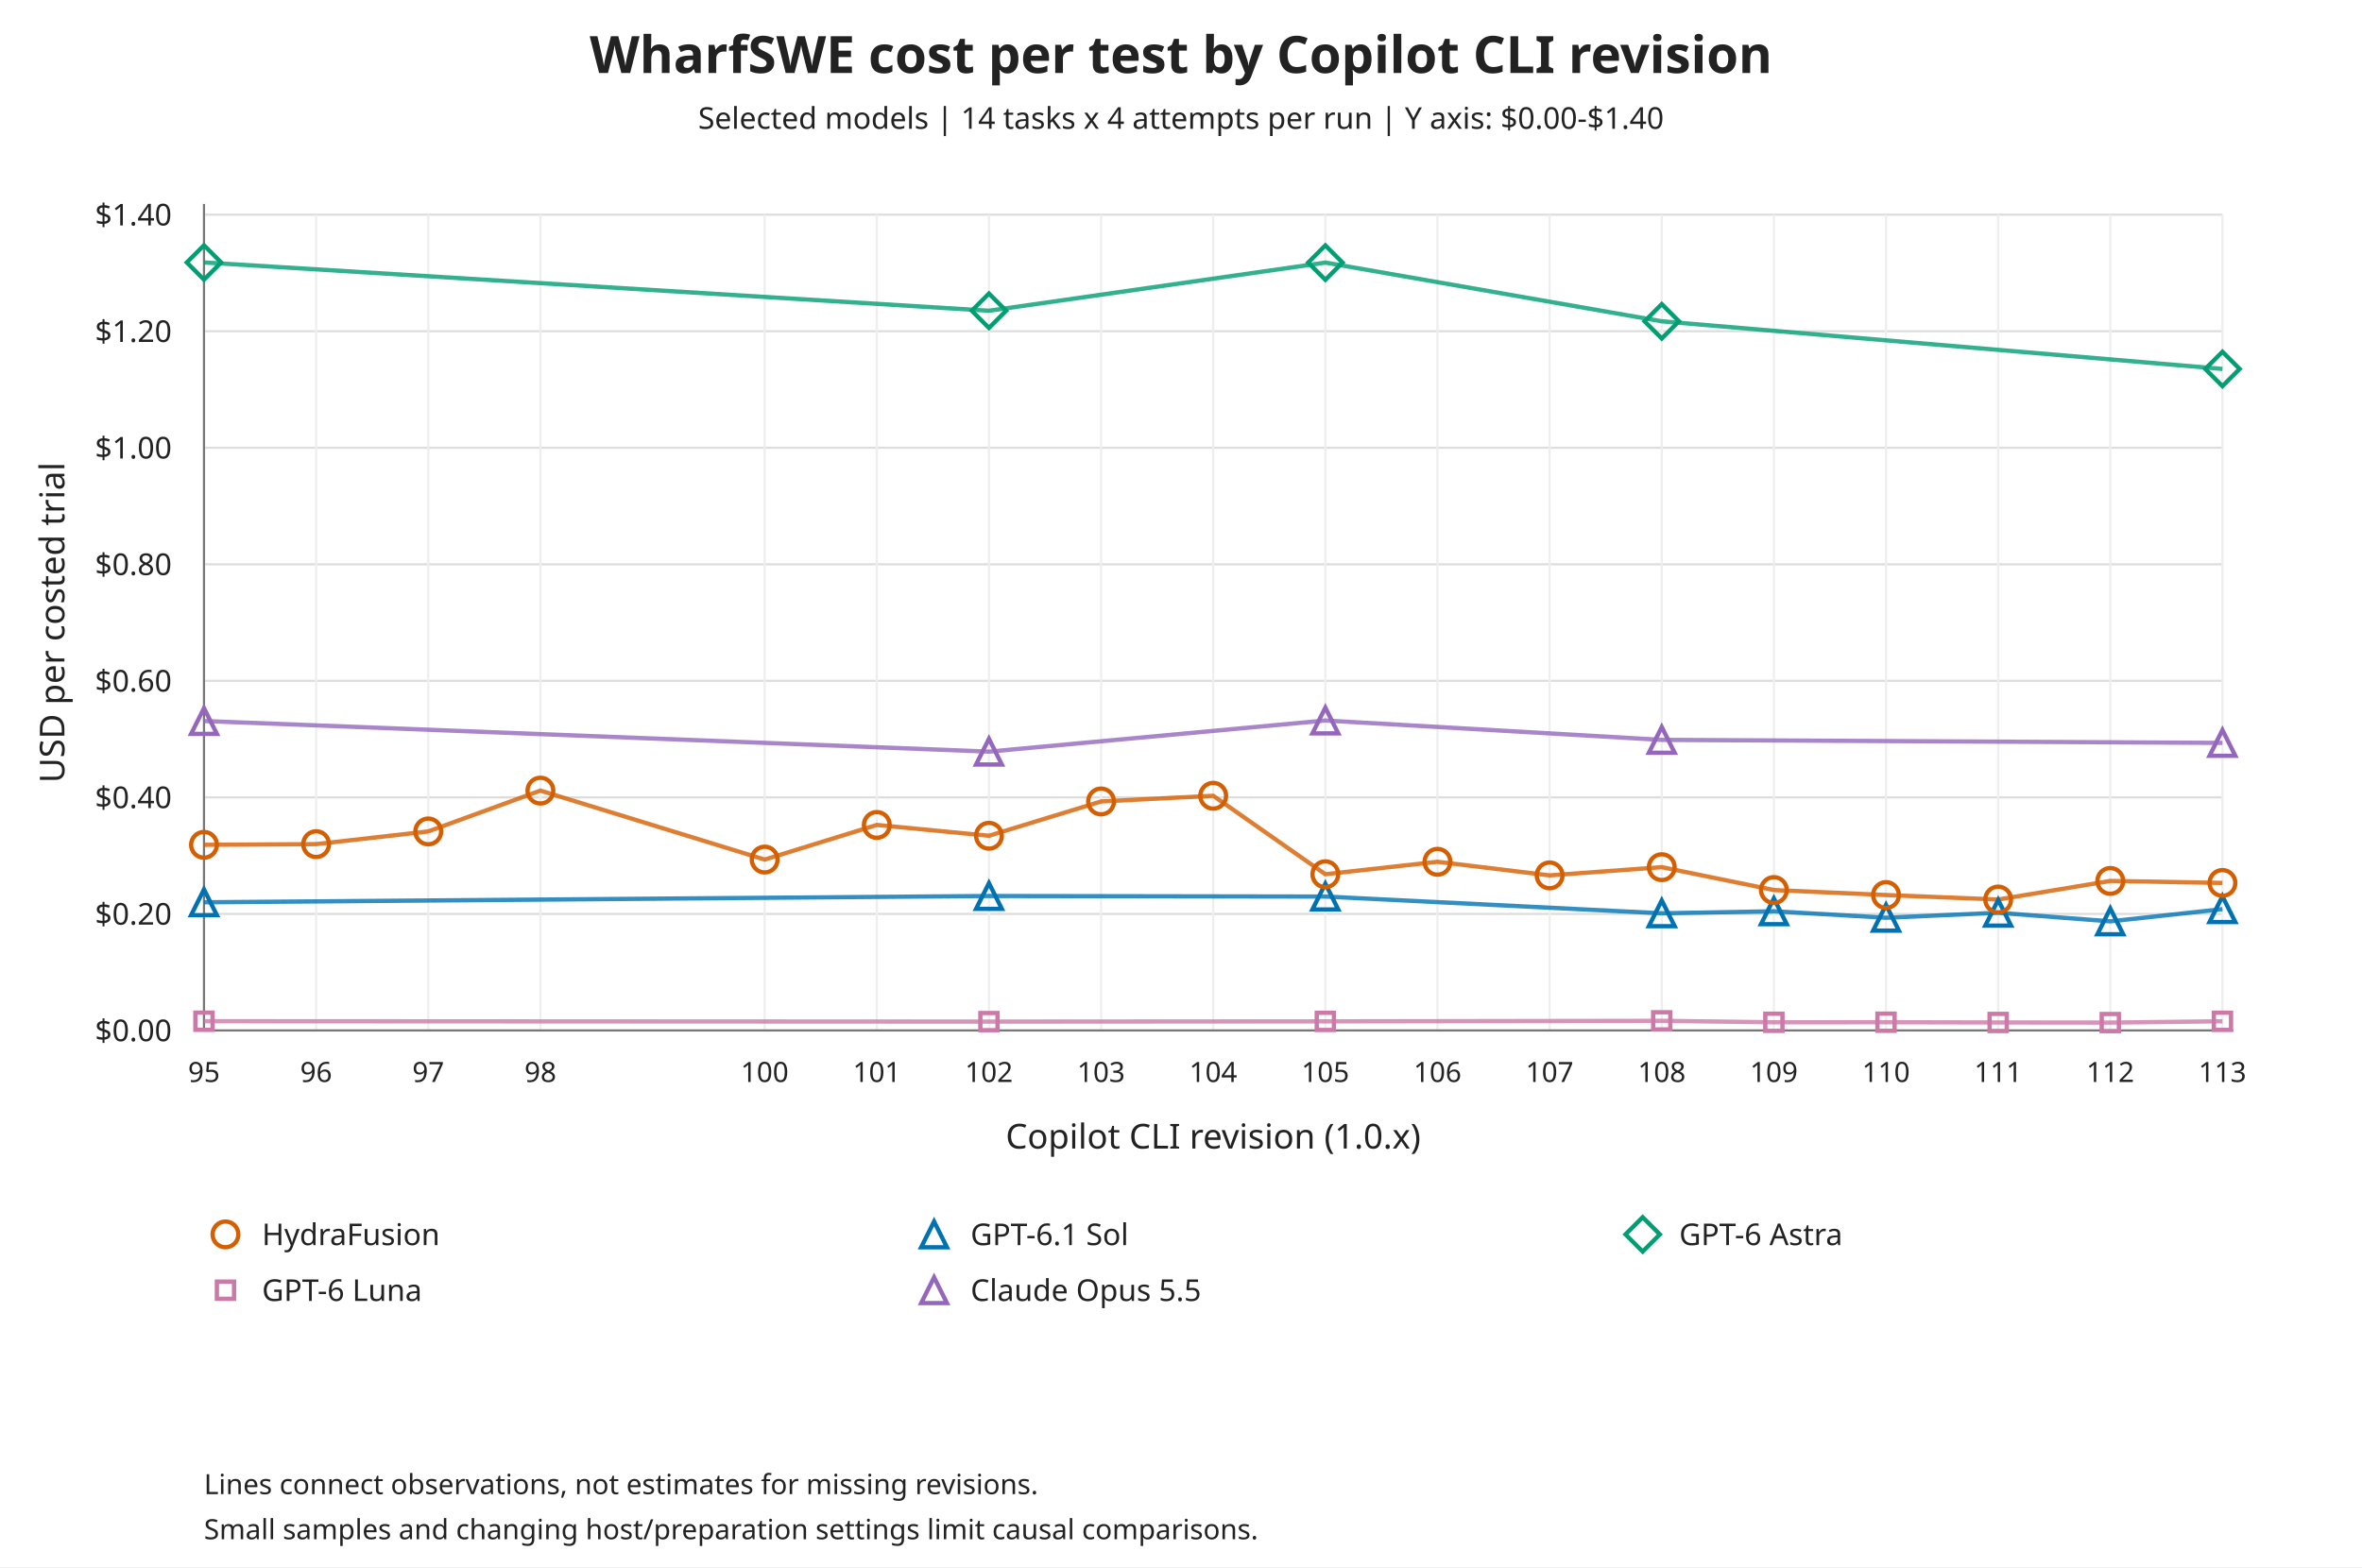
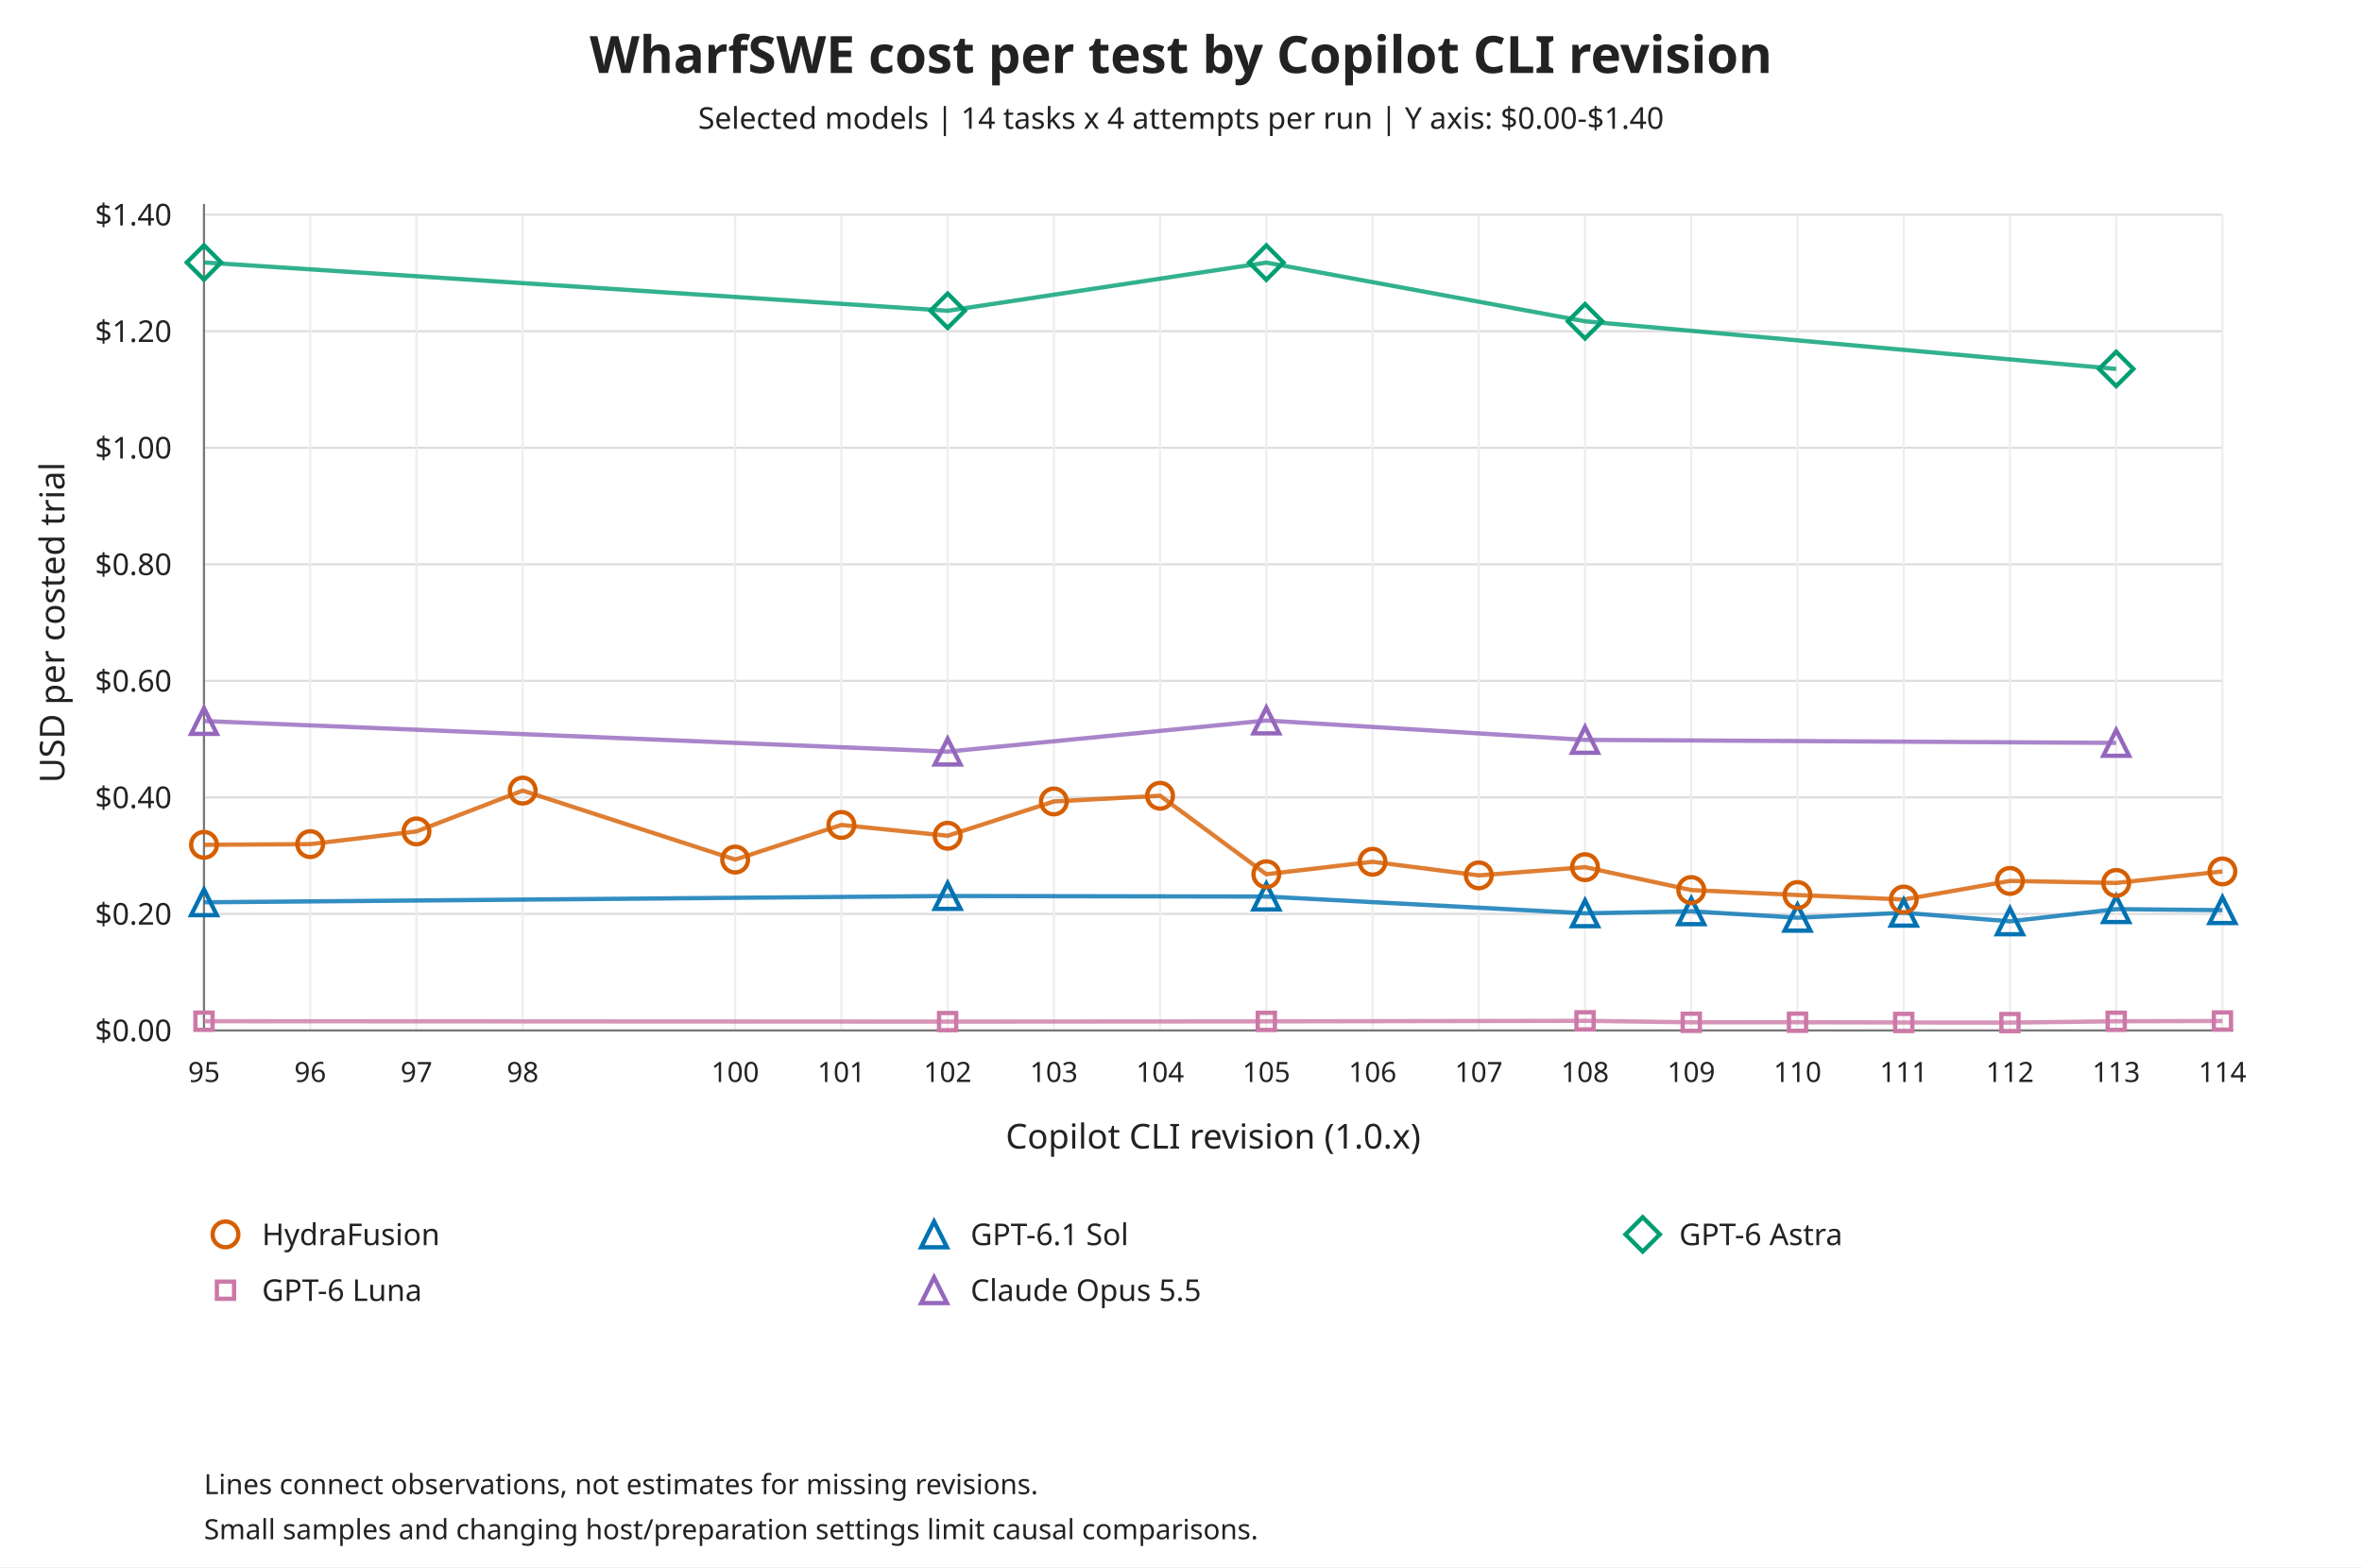
<svg xmlns="http://www.w3.org/2000/svg" width="1100" height="730" viewBox="0 0 1100 730" role="img" aria-labelledby="title description">
  <rect width="1100" height="730" fill="white" />
  <g font-family="sans-serif" fill="#222222">
    <text x="550" y="34" text-anchor="middle" font-size="24" font-weight="bold">WharfSWE cost per test by Copilot CLI revision</text>
    <text x="550" y="60" text-anchor="middle" font-size="14">Selected models | 14 tasks x 4 attempts per run | Y axis: $0.00-$1.40</text>
    <path d="M95 480.00H1035" stroke="#dddddd" />
    <text x="80" y="485.00" text-anchor="end" font-size="14">$0.00</text>
    <path d="M95 425.71H1035" stroke="#dddddd" />
    <text x="80" y="430.71" text-anchor="end" font-size="14">$0.20</text>
    <path d="M95 371.43H1035" stroke="#dddddd" />
    <text x="80" y="376.43" text-anchor="end" font-size="14">$0.40</text>
    <path d="M95 317.14H1035" stroke="#dddddd" />
    <text x="80" y="322.14" text-anchor="end" font-size="14">$0.60</text>
    <path d="M95 262.86H1035" stroke="#dddddd" />
    <text x="80" y="267.86" text-anchor="end" font-size="14">$0.80</text>
    <path d="M95 208.57H1035" stroke="#dddddd" />
    <text x="80" y="213.57" text-anchor="end" font-size="14">$1.00</text>
    <path d="M95 154.29H1035" stroke="#dddddd" />
    <text x="80" y="159.29" text-anchor="end" font-size="14">$1.20</text>
    <path d="M95 100.00H1035" stroke="#dddddd" />
    <text x="80" y="105.00" text-anchor="end" font-size="14">$1.40</text>
    <path d="M95.00 100V480" stroke="#eeeeee" />
    <text x="95.00" y="504" text-anchor="middle" font-size="13">95</text>
-     <path d="M147.22 100V480" stroke="#eeeeee" />
-     <text x="147.22" y="504" text-anchor="middle" font-size="13">96</text>
-     <path d="M199.44 100V480" stroke="#eeeeee" />
-     <text x="199.44" y="504" text-anchor="middle" font-size="13">97</text>
-     <path d="M251.67 100V480" stroke="#eeeeee" />
-     <text x="251.67" y="504" text-anchor="middle" font-size="13">98</text>
-     <path d="M356.11 100V480" stroke="#eeeeee" />
-     <text x="356.11" y="504" text-anchor="middle" font-size="13">100</text>
-     <path d="M408.33 100V480" stroke="#eeeeee" />
-     <text x="408.33" y="504" text-anchor="middle" font-size="13">101</text>
-     <path d="M460.56 100V480" stroke="#eeeeee" />
-     <text x="460.56" y="504" text-anchor="middle" font-size="13">102</text>
-     <path d="M512.78 100V480" stroke="#eeeeee" />
-     <text x="512.78" y="504" text-anchor="middle" font-size="13">103</text>
-     <path d="M565.00 100V480" stroke="#eeeeee" />
-     <text x="565.00" y="504" text-anchor="middle" font-size="13">104</text>
-     <path d="M617.22 100V480" stroke="#eeeeee" />
-     <text x="617.22" y="504" text-anchor="middle" font-size="13">105</text>
-     <path d="M669.44 100V480" stroke="#eeeeee" />
-     <text x="669.44" y="504" text-anchor="middle" font-size="13">106</text>
-     <path d="M721.67 100V480" stroke="#eeeeee" />
-     <text x="721.67" y="504" text-anchor="middle" font-size="13">107</text>
-     <path d="M773.89 100V480" stroke="#eeeeee" />
-     <text x="773.89" y="504" text-anchor="middle" font-size="13">108</text>
-     <path d="M826.11 100V480" stroke="#eeeeee" />
-     <text x="826.11" y="504" text-anchor="middle" font-size="13">109</text>
-     <path d="M878.33 100V480" stroke="#eeeeee" />
-     <text x="878.33" y="504" text-anchor="middle" font-size="13">110</text>
-     <path d="M930.56 100V480" stroke="#eeeeee" />
-     <text x="930.56" y="504" text-anchor="middle" font-size="13">111</text>
-     <path d="M982.78 100V480" stroke="#eeeeee" />
-     <text x="982.78" y="504" text-anchor="middle" font-size="13">112</text>
+     <path d="M144.47 100V480" stroke="#eeeeee" />
+     <text x="144.47" y="504" text-anchor="middle" font-size="13">96</text>
+     <path d="M193.95 100V480" stroke="#eeeeee" />
+     <text x="193.95" y="504" text-anchor="middle" font-size="13">97</text>
+     <path d="M243.42 100V480" stroke="#eeeeee" />
+     <text x="243.42" y="504" text-anchor="middle" font-size="13">98</text>
+     <path d="M342.37 100V480" stroke="#eeeeee" />
+     <text x="342.37" y="504" text-anchor="middle" font-size="13">100</text>
+     <path d="M391.84 100V480" stroke="#eeeeee" />
+     <text x="391.84" y="504" text-anchor="middle" font-size="13">101</text>
+     <path d="M441.32 100V480" stroke="#eeeeee" />
+     <text x="441.32" y="504" text-anchor="middle" font-size="13">102</text>
+     <path d="M490.79 100V480" stroke="#eeeeee" />
+     <text x="490.79" y="504" text-anchor="middle" font-size="13">103</text>
+     <path d="M540.26 100V480" stroke="#eeeeee" />
+     <text x="540.26" y="504" text-anchor="middle" font-size="13">104</text>
+     <path d="M589.74 100V480" stroke="#eeeeee" />
+     <text x="589.74" y="504" text-anchor="middle" font-size="13">105</text>
+     <path d="M639.21 100V480" stroke="#eeeeee" />
+     <text x="639.21" y="504" text-anchor="middle" font-size="13">106</text>
+     <path d="M688.68 100V480" stroke="#eeeeee" />
+     <text x="688.68" y="504" text-anchor="middle" font-size="13">107</text>
+     <path d="M738.16 100V480" stroke="#eeeeee" />
+     <text x="738.16" y="504" text-anchor="middle" font-size="13">108</text>
+     <path d="M787.63 100V480" stroke="#eeeeee" />
+     <text x="787.63" y="504" text-anchor="middle" font-size="13">109</text>
+     <path d="M837.11 100V480" stroke="#eeeeee" />
+     <text x="837.11" y="504" text-anchor="middle" font-size="13">110</text>
+     <path d="M886.58 100V480" stroke="#eeeeee" />
+     <text x="886.58" y="504" text-anchor="middle" font-size="13">111</text>
+     <path d="M936.05 100V480" stroke="#eeeeee" />
+     <text x="936.05" y="504" text-anchor="middle" font-size="13">112</text>
+     <path d="M985.53 100V480" stroke="#eeeeee" />
+     <text x="985.53" y="504" text-anchor="middle" font-size="13">113</text>
    <path d="M1035.00 100V480" stroke="#eeeeee" />
-     <text x="1035.00" y="504" text-anchor="middle" font-size="13">113</text>
+     <text x="1035.00" y="504" text-anchor="middle" font-size="13">114</text>
    <path d="M95 95V480H1040" fill="none" stroke="#777777" />
    <text x="565" y="535" text-anchor="middle" font-size="16">Copilot CLI revision (1.0.x)</text>
    <text transform="translate(30 290) rotate(-90)" text-anchor="middle" font-size="16">USD per costed trial</text>
-     <polyline data-model="hydrafusion" points="95.00,393.53 147.22,393.21 199.44,387.29 251.67,368.28 356.11,400.40 408.33,384.27 460.56,389.31 512.78,373.33 565.00,370.68 617.22,407.23 669.44,401.43 721.67,407.77 773.89,403.94 826.11,414.60 878.33,416.92 930.56,419.01 982.78,410.35 1035.00,411.29" fill="none" stroke="#d55e00" stroke-width="2" stroke-opacity="0.8" />
-     <polyline data-model="gpt-6.1-sol" points="95.00,420.30 460.56,417.37 617.22,417.63 773.89,425.43 826.11,424.49 878.33,427.50 930.56,425.18 982.78,429.18 1035.00,423.49" fill="none" stroke="#0072b2" stroke-width="2" stroke-opacity="0.8" />
-     <polyline data-model="gpt-6-astra" points="95.00,122.26 460.56,144.75 617.22,122.32 773.89,149.67 1035.00,171.86" fill="none" stroke="#009e73" stroke-width="2" stroke-opacity="0.8" />
-     <polyline data-model="gpt-6-luna" points="95.00,475.70 460.56,475.88 617.22,475.77 773.89,475.52 826.11,476.20 878.33,476.17 930.56,476.28 982.78,476.34 1035.00,475.73" fill="none" stroke="#cc79a7" stroke-width="2" stroke-opacity="0.8" />
-     <polyline data-model="claude-opus-5.5" points="95.00,335.86 460.56,350.12 617.22,335.62 773.89,344.65 1035.00,346.05" fill="none" stroke="#9467bd" stroke-width="2" stroke-opacity="0.8" />
-     <g data-arm="copilot-claude-opus-5.5-default-1.0.102" data-revision="102" data-passes="48" data-trials="56" data-metric="cost_per_trial" data-value="0.4785071428571428571428571429" data-costed-trials="56" transform="translate(460.56 350.12)">
-       <polygon points="0,-6 6,6 -6,6" fill="none" stroke="#9467bd" stroke-width="2" />
-     </g>
-     <g data-arm="copilot-claude-opus-5.5-default-1.0.105" data-revision="105" data-passes="52" data-trials="56" data-metric="cost_per_trial" data-value="0.5319410714285714285714285714" data-costed-trials="56" transform="translate(617.22 335.62)">
-       <polygon points="0,-6 6,6 -6,6" fill="none" stroke="#9467bd" stroke-width="2" />
-     </g>
-     <g data-arm="copilot-claude-opus-5.5-default-1.0.108" data-revision="108" data-passes="48" data-trials="56" data-metric="cost_per_trial" data-value="0.4986660714285714285714285714" data-costed-trials="56" transform="translate(773.89 344.65)">
-       <polygon points="0,-6 6,6 -6,6" fill="none" stroke="#9467bd" stroke-width="2" />
-     </g>
-     <g data-arm="copilot-claude-opus-5.5-default-1.0.113" data-revision="113" data-passes="51" data-trials="56" data-metric="cost_per_trial" data-value="0.4934839285714285714285714286" data-costed-trials="56" transform="translate(1035.00 346.05)">
+     <polyline data-model="hydrafusion" points="95.00,393.53 144.47,393.21 193.95,387.29 243.42,368.28 342.37,400.40 391.84,384.27 441.32,389.31 490.79,373.33 540.26,370.68 589.74,407.23 639.21,401.43 688.68,407.77 738.16,403.94 787.63,414.60 837.11,416.92 886.58,419.01 936.05,410.35 985.53,411.29 1035.00,405.93" fill="none" stroke="#d55e00" stroke-width="2" stroke-opacity="0.8" />
+     <polyline data-model="gpt-6.1-sol" points="95.00,420.30 441.32,417.37 589.74,417.63 738.16,425.43 787.63,424.49 837.11,427.50 886.58,425.18 936.05,429.18 985.53,423.49 1035.00,423.97" fill="none" stroke="#0072b2" stroke-width="2" stroke-opacity="0.8" />
+     <polyline data-model="gpt-6-astra" points="95.00,122.26 441.32,144.75 589.74,122.32 738.16,149.67 985.53,171.86" fill="none" stroke="#009e73" stroke-width="2" stroke-opacity="0.8" />
+     <polyline data-model="gpt-6-luna" points="95.00,475.70 441.32,475.88 589.74,475.77 738.16,475.52 787.63,476.20 837.11,476.17 886.58,476.28 936.05,476.34 985.53,475.73 1035.00,475.60" fill="none" stroke="#cc79a7" stroke-width="2" stroke-opacity="0.8" />
+     <polyline data-model="claude-opus-5.5" points="95.00,335.86 441.32,350.12 589.74,335.62 738.16,344.65 985.53,346.05" fill="none" stroke="#9467bd" stroke-width="2" stroke-opacity="0.8" />
+     <g data-arm="copilot-claude-opus-5.5-default-1.0.102" data-revision="102" data-passes="48" data-trials="56" data-metric="cost_per_trial" data-value="0.4785071428571428571428571429" data-costed-trials="56" transform="translate(441.32 350.12)">
+       <polygon points="0,-6 6,6 -6,6" fill="none" stroke="#9467bd" stroke-width="2" />
+     </g>
+     <g data-arm="copilot-claude-opus-5.5-default-1.0.105" data-revision="105" data-passes="52" data-trials="56" data-metric="cost_per_trial" data-value="0.5319410714285714285714285714" data-costed-trials="56" transform="translate(589.74 335.62)">
+       <polygon points="0,-6 6,6 -6,6" fill="none" stroke="#9467bd" stroke-width="2" />
+     </g>
+     <g data-arm="copilot-claude-opus-5.5-default-1.0.108" data-revision="108" data-passes="48" data-trials="56" data-metric="cost_per_trial" data-value="0.4986660714285714285714285714" data-costed-trials="56" transform="translate(738.16 344.65)">
+       <polygon points="0,-6 6,6 -6,6" fill="none" stroke="#9467bd" stroke-width="2" />
+     </g>
+     <g data-arm="copilot-claude-opus-5.5-default-1.0.113" data-revision="113" data-passes="51" data-trials="56" data-metric="cost_per_trial" data-value="0.4934839285714285714285714286" data-costed-trials="56" transform="translate(985.53 346.05)">
      <polygon points="0,-6 6,6 -6,6" fill="none" stroke="#9467bd" stroke-width="2" />
    </g>
    <g data-arm="copilot-claude-opus-5.5-default-1.0.95" data-revision="95" data-passes="49" data-trials="56" data-metric="cost_per_trial" data-value="0.5310375" data-costed-trials="56" transform="translate(95.00 335.86)">
      <polygon points="0,-6 6,6 -6,6" fill="none" stroke="#9467bd" stroke-width="2" />
    </g>
-     <g data-arm="copilot-gpt-6-astra-default-1.0.102" data-revision="102" data-passes="56" data-trials="56" data-metric="cost_per_trial" data-value="1.2351375" data-costed-trials="56" transform="translate(460.56 144.75)">
-       <polygon points="0,-8 8,0 0,8 -8,0" fill="none" stroke="#009e73" stroke-width="2" />
-     </g>
-     <g data-arm="copilot-gpt-6-astra-default-1.0.105" data-revision="105" data-passes="54" data-trials="56" data-metric="cost_per_trial" data-value="1.317773214285714285714285714" data-costed-trials="56" transform="translate(617.22 122.32)">
-       <polygon points="0,-8 8,0 0,8 -8,0" fill="none" stroke="#009e73" stroke-width="2" />
-     </g>
-     <g data-arm="copilot-gpt-6-astra-default-1.0.108" data-revision="108" data-passes="56" data-trials="56" data-metric="cost_per_trial" data-value="1.216994642857142857142857143" data-costed-trials="56" transform="translate(773.89 149.67)">
-       <polygon points="0,-8 8,0 0,8 -8,0" fill="none" stroke="#009e73" stroke-width="2" />
-     </g>
-     <g data-arm="copilot-gpt-6-astra-default-1.0.113" data-revision="113" data-passes="56" data-trials="56" data-metric="cost_per_trial" data-value="1.135235714285714285714285714" data-costed-trials="56" transform="translate(1035.00 171.86)">
+     <g data-arm="copilot-gpt-6-astra-default-1.0.102" data-revision="102" data-passes="56" data-trials="56" data-metric="cost_per_trial" data-value="1.2351375" data-costed-trials="56" transform="translate(441.32 144.75)">
+       <polygon points="0,-8 8,0 0,8 -8,0" fill="none" stroke="#009e73" stroke-width="2" />
+     </g>
+     <g data-arm="copilot-gpt-6-astra-default-1.0.105" data-revision="105" data-passes="54" data-trials="56" data-metric="cost_per_trial" data-value="1.317773214285714285714285714" data-costed-trials="56" transform="translate(589.74 122.32)">
+       <polygon points="0,-8 8,0 0,8 -8,0" fill="none" stroke="#009e73" stroke-width="2" />
+     </g>
+     <g data-arm="copilot-gpt-6-astra-default-1.0.108" data-revision="108" data-passes="56" data-trials="56" data-metric="cost_per_trial" data-value="1.216994642857142857142857143" data-costed-trials="56" transform="translate(738.16 149.67)">
+       <polygon points="0,-8 8,0 0,8 -8,0" fill="none" stroke="#009e73" stroke-width="2" />
+     </g>
+     <g data-arm="copilot-gpt-6-astra-default-1.0.113" data-revision="113" data-passes="56" data-trials="56" data-metric="cost_per_trial" data-value="1.135235714285714285714285714" data-costed-trials="56" transform="translate(985.53 171.86)">
      <polygon points="0,-8 8,0 0,8 -8,0" fill="none" stroke="#009e73" stroke-width="2" />
    </g>
    <g data-arm="copilot-gpt-6-astra-default-1.0.95" data-revision="95" data-passes="54" data-trials="56" data-metric="cost_per_trial" data-value="1.317982142857142857142857143" data-costed-trials="56" transform="translate(95.00 122.26)">
      <polygon points="0,-8 8,0 0,8 -8,0" fill="none" stroke="#009e73" stroke-width="2" />
    </g>
-     <g data-arm="copilot-gpt-6-luna-default-1.0.102" data-revision="102" data-passes="50" data-trials="56" data-metric="cost_per_trial" data-value="0.015175" data-costed-trials="56" transform="translate(460.56 475.88)">
-       <rect x="-4" y="-4" width="8" height="8" fill="none" stroke="#cc79a7" stroke-width="2" />
-     </g>
-     <g data-arm="copilot-gpt-6-luna-default-1.0.105" data-revision="105" data-passes="48" data-trials="56" data-metric="cost_per_trial" data-value="0.01559642857142857142857142857" data-costed-trials="56" transform="translate(617.22 475.77)">
-       <rect x="-4" y="-4" width="8" height="8" fill="none" stroke="#cc79a7" stroke-width="2" />
-     </g>
-     <g data-arm="copilot-gpt-6-luna-default-1.0.108" data-revision="108" data-passes="54" data-trials="56" data-metric="cost_per_trial" data-value="0.01651071428571428571428571429" data-costed-trials="56" transform="translate(773.89 475.52)">
-       <rect x="-4" y="-4" width="8" height="8" fill="none" stroke="#cc79a7" stroke-width="2" />
-     </g>
-     <g data-arm="copilot-gpt-6-luna-default-1.0.109" data-revision="109" data-passes="50" data-trials="56" data-metric="cost_per_trial" data-value="0.0140" data-costed-trials="56" transform="translate(826.11 476.20)">
-       <rect x="-4" y="-4" width="8" height="8" fill="none" stroke="#cc79a7" stroke-width="2" />
-     </g>
-     <g data-arm="copilot-gpt-6-luna-default-1.0.110" data-revision="110" data-passes="51" data-trials="56" data-metric="cost_per_trial" data-value="0.0141" data-costed-trials="56" transform="translate(878.33 476.17)">
-       <rect x="-4" y="-4" width="8" height="8" fill="none" stroke="#cc79a7" stroke-width="2" />
-     </g>
-     <g data-arm="copilot-gpt-6-luna-default-1.0.111" data-revision="111" data-passes="51" data-trials="56" data-metric="cost_per_trial" data-value="0.0136875" data-costed-trials="56" transform="translate(930.56 476.28)">
-       <rect x="-4" y="-4" width="8" height="8" fill="none" stroke="#cc79a7" stroke-width="2" />
-     </g>
-     <g data-arm="copilot-gpt-6-luna-default-1.0.112" data-revision="112" data-passes="51" data-trials="56" data-metric="cost_per_trial" data-value="0.01348928571428571428571428571" data-costed-trials="56" transform="translate(982.78 476.34)">
-       <rect x="-4" y="-4" width="8" height="8" fill="none" stroke="#cc79a7" stroke-width="2" />
-     </g>
-     <g data-arm="copilot-gpt-6-luna-default-1.0.113" data-revision="113" data-passes="53" data-trials="56" data-metric="cost_per_trial" data-value="0.01572142857142857142857142857" data-costed-trials="56" transform="translate(1035.00 475.73)">
+     <g data-arm="copilot-gpt-6-luna-default-1.0.102" data-revision="102" data-passes="50" data-trials="56" data-metric="cost_per_trial" data-value="0.015175" data-costed-trials="56" transform="translate(441.32 475.88)">
+       <rect x="-4" y="-4" width="8" height="8" fill="none" stroke="#cc79a7" stroke-width="2" />
+     </g>
+     <g data-arm="copilot-gpt-6-luna-default-1.0.105" data-revision="105" data-passes="48" data-trials="56" data-metric="cost_per_trial" data-value="0.01559642857142857142857142857" data-costed-trials="56" transform="translate(589.74 475.77)">
+       <rect x="-4" y="-4" width="8" height="8" fill="none" stroke="#cc79a7" stroke-width="2" />
+     </g>
+     <g data-arm="copilot-gpt-6-luna-default-1.0.108" data-revision="108" data-passes="54" data-trials="56" data-metric="cost_per_trial" data-value="0.01651071428571428571428571429" data-costed-trials="56" transform="translate(738.16 475.52)">
+       <rect x="-4" y="-4" width="8" height="8" fill="none" stroke="#cc79a7" stroke-width="2" />
+     </g>
+     <g data-arm="copilot-gpt-6-luna-default-1.0.109" data-revision="109" data-passes="50" data-trials="56" data-metric="cost_per_trial" data-value="0.0140" data-costed-trials="56" transform="translate(787.63 476.20)">
+       <rect x="-4" y="-4" width="8" height="8" fill="none" stroke="#cc79a7" stroke-width="2" />
+     </g>
+     <g data-arm="copilot-gpt-6-luna-default-1.0.110" data-revision="110" data-passes="51" data-trials="56" data-metric="cost_per_trial" data-value="0.0141" data-costed-trials="56" transform="translate(837.11 476.17)">
+       <rect x="-4" y="-4" width="8" height="8" fill="none" stroke="#cc79a7" stroke-width="2" />
+     </g>
+     <g data-arm="copilot-gpt-6-luna-default-1.0.111" data-revision="111" data-passes="51" data-trials="56" data-metric="cost_per_trial" data-value="0.0136875" data-costed-trials="56" transform="translate(886.58 476.28)">
+       <rect x="-4" y="-4" width="8" height="8" fill="none" stroke="#cc79a7" stroke-width="2" />
+     </g>
+     <g data-arm="copilot-gpt-6-luna-default-1.0.112" data-revision="112" data-passes="51" data-trials="56" data-metric="cost_per_trial" data-value="0.01348928571428571428571428571" data-costed-trials="56" transform="translate(936.05 476.34)">
+       <rect x="-4" y="-4" width="8" height="8" fill="none" stroke="#cc79a7" stroke-width="2" />
+     </g>
+     <g data-arm="copilot-gpt-6-luna-default-1.0.113" data-revision="113" data-passes="53" data-trials="56" data-metric="cost_per_trial" data-value="0.01572142857142857142857142857" data-costed-trials="56" transform="translate(985.53 475.73)">
+       <rect x="-4" y="-4" width="8" height="8" fill="none" stroke="#cc79a7" stroke-width="2" />
+     </g>
+     <g data-arm="copilot-gpt-6-luna-default-1.0.114" data-revision="114" data-passes="51" data-trials="56" data-metric="cost_per_trial" data-value="0.0162125" data-costed-trials="56" transform="translate(1035.00 475.60)">
      <rect x="-4" y="-4" width="8" height="8" fill="none" stroke="#cc79a7" stroke-width="2" />
    </g>
    <g data-arm="copilot-gpt-6-luna-default-1.0.95" data-revision="95" data-passes="54" data-trials="56" data-metric="cost_per_trial" data-value="0.01583571428571428571428571429" data-costed-trials="56" transform="translate(95.00 475.70)">
      <rect x="-4" y="-4" width="8" height="8" fill="none" stroke="#cc79a7" stroke-width="2" />
    </g>
-     <g data-arm="copilot-gpt-6.1-sol-default-1.0.102" data-revision="102" data-passes="55" data-trials="56" data-metric="cost_per_trial" data-value="0.2307267857142857142857142857" data-costed-trials="56" transform="translate(460.56 417.37)">
-       <polygon points="0,-6 6,6 -6,6" fill="none" stroke="#0072b2" stroke-width="2" />
-     </g>
-     <g data-arm="copilot-gpt-6.1-sol-default-1.0.105" data-revision="105" data-passes="55" data-trials="56" data-metric="cost_per_trial" data-value="0.2297678571428571428571428571" data-costed-trials="56" transform="translate(617.22 417.63)">
-       <polygon points="0,-6 6,6 -6,6" fill="none" stroke="#0072b2" stroke-width="2" />
-     </g>
-     <g data-arm="copilot-gpt-6.1-sol-default-1.0.108" data-revision="108" data-passes="56" data-trials="56" data-metric="cost_per_trial" data-value="0.2010642857142857142857142857" data-costed-trials="56" transform="translate(773.89 425.43)">
-       <polygon points="0,-6 6,6 -6,6" fill="none" stroke="#0072b2" stroke-width="2" />
-     </g>
-     <g data-arm="copilot-gpt-6.1-sol-default-1.0.109" data-revision="109" data-passes="55" data-trials="56" data-metric="cost_per_trial" data-value="0.2045107142857142857142857143" data-costed-trials="56" transform="translate(826.11 424.49)">
-       <polygon points="0,-6 6,6 -6,6" fill="none" stroke="#0072b2" stroke-width="2" />
-     </g>
-     <g data-arm="copilot-gpt-6.1-sol-default-1.0.110" data-revision="110" data-passes="56" data-trials="56" data-metric="cost_per_trial" data-value="0.1934232142857142857142857143" data-costed-trials="56" transform="translate(878.33 427.50)">
-       <polygon points="0,-6 6,6 -6,6" fill="none" stroke="#0072b2" stroke-width="2" />
-     </g>
-     <g data-arm="copilot-gpt-6.1-sol-default-1.0.111" data-revision="111" data-passes="56" data-trials="56" data-metric="cost_per_trial" data-value="0.2019803571428571428571428571" data-costed-trials="56" transform="translate(930.56 425.18)">
-       <polygon points="0,-6 6,6 -6,6" fill="none" stroke="#0072b2" stroke-width="2" />
-     </g>
-     <g data-arm="copilot-gpt-6.1-sol-default-1.0.112" data-revision="112" data-passes="56" data-trials="56" data-metric="cost_per_trial" data-value="0.1872232142857142857142857143" data-costed-trials="56" transform="translate(982.78 429.18)">
-       <polygon points="0,-6 6,6 -6,6" fill="none" stroke="#0072b2" stroke-width="2" />
-     </g>
-     <g data-arm="copilot-gpt-6.1-sol-default-1.0.113" data-revision="113" data-passes="56" data-trials="56" data-metric="cost_per_trial" data-value="0.2081821428571428571428571429" data-costed-trials="56" transform="translate(1035.00 423.49)">
+     <g data-arm="copilot-gpt-6.1-sol-default-1.0.102" data-revision="102" data-passes="55" data-trials="56" data-metric="cost_per_trial" data-value="0.2307267857142857142857142857" data-costed-trials="56" transform="translate(441.32 417.37)">
+       <polygon points="0,-6 6,6 -6,6" fill="none" stroke="#0072b2" stroke-width="2" />
+     </g>
+     <g data-arm="copilot-gpt-6.1-sol-default-1.0.105" data-revision="105" data-passes="55" data-trials="56" data-metric="cost_per_trial" data-value="0.2297678571428571428571428571" data-costed-trials="56" transform="translate(589.74 417.63)">
+       <polygon points="0,-6 6,6 -6,6" fill="none" stroke="#0072b2" stroke-width="2" />
+     </g>
+     <g data-arm="copilot-gpt-6.1-sol-default-1.0.108" data-revision="108" data-passes="56" data-trials="56" data-metric="cost_per_trial" data-value="0.2010642857142857142857142857" data-costed-trials="56" transform="translate(738.16 425.43)">
+       <polygon points="0,-6 6,6 -6,6" fill="none" stroke="#0072b2" stroke-width="2" />
+     </g>
+     <g data-arm="copilot-gpt-6.1-sol-default-1.0.109" data-revision="109" data-passes="55" data-trials="56" data-metric="cost_per_trial" data-value="0.2045107142857142857142857143" data-costed-trials="56" transform="translate(787.63 424.49)">
+       <polygon points="0,-6 6,6 -6,6" fill="none" stroke="#0072b2" stroke-width="2" />
+     </g>
+     <g data-arm="copilot-gpt-6.1-sol-default-1.0.110" data-revision="110" data-passes="56" data-trials="56" data-metric="cost_per_trial" data-value="0.1934232142857142857142857143" data-costed-trials="56" transform="translate(837.11 427.50)">
+       <polygon points="0,-6 6,6 -6,6" fill="none" stroke="#0072b2" stroke-width="2" />
+     </g>
+     <g data-arm="copilot-gpt-6.1-sol-default-1.0.111" data-revision="111" data-passes="56" data-trials="56" data-metric="cost_per_trial" data-value="0.2019803571428571428571428571" data-costed-trials="56" transform="translate(886.58 425.18)">
+       <polygon points="0,-6 6,6 -6,6" fill="none" stroke="#0072b2" stroke-width="2" />
+     </g>
+     <g data-arm="copilot-gpt-6.1-sol-default-1.0.112" data-revision="112" data-passes="56" data-trials="56" data-metric="cost_per_trial" data-value="0.1872232142857142857142857143" data-costed-trials="56" transform="translate(936.05 429.18)">
+       <polygon points="0,-6 6,6 -6,6" fill="none" stroke="#0072b2" stroke-width="2" />
+     </g>
+     <g data-arm="copilot-gpt-6.1-sol-default-1.0.113" data-revision="113" data-passes="56" data-trials="56" data-metric="cost_per_trial" data-value="0.2081821428571428571428571429" data-costed-trials="56" transform="translate(985.53 423.49)">
+       <polygon points="0,-6 6,6 -6,6" fill="none" stroke="#0072b2" stroke-width="2" />
+     </g>
+     <g data-arm="copilot-gpt-6.1-sol-default-1.0.114" data-revision="114" data-passes="56" data-trials="56" data-metric="cost_per_trial" data-value="0.2064303571428571428571428571" data-costed-trials="56" transform="translate(1035.00 423.97)">
      <polygon points="0,-6 6,6 -6,6" fill="none" stroke="#0072b2" stroke-width="2" />
    </g>
    <g data-arm="copilot-gpt-6.1-sol-default-1.0.95" data-revision="95" data-passes="54" data-trials="56" data-metric="cost_per_trial" data-value="0.2199535714285714285714285714" data-costed-trials="56" transform="translate(95.00 420.30)">
      <polygon points="0,-6 6,6 -6,6" fill="none" stroke="#0072b2" stroke-width="2" />
    </g>
-     <g data-arm="copilot-hydrafusion-default-1.0.100" data-revision="100" data-passes="53" data-trials="56" data-metric="cost_per_trial" data-value="0.2932464285714285714285714286" data-costed-trials="56" transform="translate(356.11 400.40)">
-       <circle r="6" fill="none" stroke="#d55e00" stroke-width="2" />
-     </g>
-     <g data-arm="copilot-hydrafusion-default-1.0.101" data-revision="101" data-passes="52" data-trials="56" data-metric="cost_per_trial" data-value="0.3526928571428571428571428571" data-costed-trials="56" transform="translate(408.33 384.27)">
-       <circle r="6" fill="none" stroke="#d55e00" stroke-width="2" />
-     </g>
-     <g data-arm="copilot-hydrafusion-default-1.0.102" data-revision="102" data-passes="51" data-trials="56" data-metric="cost_per_trial" data-value="0.3341375" data-costed-trials="56" transform="translate(460.56 389.31)">
-       <circle r="6" fill="none" stroke="#d55e00" stroke-width="2" />
-     </g>
-     <g data-arm="copilot-hydrafusion-default-1.0.103" data-revision="103" data-passes="51" data-trials="56" data-metric="cost_per_trial" data-value="0.3929839285714285714285714286" data-costed-trials="56" transform="translate(512.78 373.33)">
-       <circle r="6" fill="none" stroke="#d55e00" stroke-width="2" />
-     </g>
-     <g data-arm="copilot-hydrafusion-default-1.0.104" data-revision="104" data-passes="51" data-trials="56" data-metric="cost_per_trial" data-value="0.4027642857142857142857142857" data-costed-trials="56" transform="translate(565.00 370.68)">
-       <circle r="6" fill="none" stroke="#d55e00" stroke-width="2" />
-     </g>
-     <g data-arm="copilot-hydrafusion-default-1.0.105" data-revision="105" data-passes="52" data-trials="56" data-metric="cost_per_trial" data-value="0.2680964285714285714285714286" data-costed-trials="56" transform="translate(617.22 407.23)">
-       <circle r="6" fill="none" stroke="#d55e00" stroke-width="2" />
-     </g>
-     <g data-arm="copilot-hydrafusion-default-1.0.106" data-revision="106" data-passes="51" data-trials="56" data-metric="cost_per_trial" data-value="0.2894535714285714285714285714" data-costed-trials="56" transform="translate(669.44 401.43)">
-       <circle r="6" fill="none" stroke="#d55e00" stroke-width="2" />
-     </g>
-     <g data-arm="copilot-hydrafusion-default-1.0.107" data-revision="107" data-passes="54" data-trials="56" data-metric="cost_per_trial" data-value="0.2661017857142857142857142857" data-costed-trials="56" transform="translate(721.67 407.77)">
-       <circle r="6" fill="none" stroke="#d55e00" stroke-width="2" />
-     </g>
-     <g data-arm="copilot-hydrafusion-default-1.0.108" data-revision="108" data-passes="55" data-trials="56" data-metric="cost_per_trial" data-value="0.2802214285714285714285714286" data-costed-trials="56" transform="translate(773.89 403.94)">
-       <circle r="6" fill="none" stroke="#d55e00" stroke-width="2" />
-     </g>
-     <g data-arm="copilot-hydrafusion-default-1.0.109" data-revision="109" data-passes="55" data-trials="56" data-metric="cost_per_trial" data-value="0.2409410714285714285714285714" data-costed-trials="56" transform="translate(826.11 414.60)">
-       <circle r="6" fill="none" stroke="#d55e00" stroke-width="2" />
-     </g>
-     <g data-arm="copilot-hydrafusion-default-1.0.110" data-revision="110" data-passes="53" data-trials="56" data-metric="cost_per_trial" data-value="0.2323928571428571428571428571" data-costed-trials="56" transform="translate(878.33 416.92)">
-       <circle r="6" fill="none" stroke="#d55e00" stroke-width="2" />
-     </g>
-     <g data-arm="copilot-hydrafusion-default-1.0.111" data-revision="111" data-passes="56" data-trials="56" data-metric="cost_per_trial" data-value="0.2247053571428571428571428571" data-costed-trials="56" transform="translate(930.56 419.01)">
-       <circle r="6" fill="none" stroke="#d55e00" stroke-width="2" />
-     </g>
-     <g data-arm="copilot-hydrafusion-default-1.0.112" data-revision="112" data-passes="56" data-trials="56" data-metric="cost_per_trial" data-value="0.2565875" data-costed-trials="56" transform="translate(982.78 410.35)">
-       <circle r="6" fill="none" stroke="#d55e00" stroke-width="2" />
-     </g>
-     <g data-arm="copilot-hydrafusion-default-1.0.113" data-revision="113" data-passes="55" data-trials="56" data-metric="cost_per_trial" data-value="0.2531267857142857142857142857" data-costed-trials="56" transform="translate(1035.00 411.29)">
+     <g data-arm="copilot-hydrafusion-default-1.0.100" data-revision="100" data-passes="53" data-trials="56" data-metric="cost_per_trial" data-value="0.2932464285714285714285714286" data-costed-trials="56" transform="translate(342.37 400.40)">
+       <circle r="6" fill="none" stroke="#d55e00" stroke-width="2" />
+     </g>
+     <g data-arm="copilot-hydrafusion-default-1.0.101" data-revision="101" data-passes="52" data-trials="56" data-metric="cost_per_trial" data-value="0.3526928571428571428571428571" data-costed-trials="56" transform="translate(391.84 384.27)">
+       <circle r="6" fill="none" stroke="#d55e00" stroke-width="2" />
+     </g>
+     <g data-arm="copilot-hydrafusion-default-1.0.102" data-revision="102" data-passes="51" data-trials="56" data-metric="cost_per_trial" data-value="0.3341375" data-costed-trials="56" transform="translate(441.32 389.31)">
+       <circle r="6" fill="none" stroke="#d55e00" stroke-width="2" />
+     </g>
+     <g data-arm="copilot-hydrafusion-default-1.0.103" data-revision="103" data-passes="51" data-trials="56" data-metric="cost_per_trial" data-value="0.3929839285714285714285714286" data-costed-trials="56" transform="translate(490.79 373.33)">
+       <circle r="6" fill="none" stroke="#d55e00" stroke-width="2" />
+     </g>
+     <g data-arm="copilot-hydrafusion-default-1.0.104" data-revision="104" data-passes="51" data-trials="56" data-metric="cost_per_trial" data-value="0.4027642857142857142857142857" data-costed-trials="56" transform="translate(540.26 370.68)">
+       <circle r="6" fill="none" stroke="#d55e00" stroke-width="2" />
+     </g>
+     <g data-arm="copilot-hydrafusion-default-1.0.105" data-revision="105" data-passes="52" data-trials="56" data-metric="cost_per_trial" data-value="0.2680964285714285714285714286" data-costed-trials="56" transform="translate(589.74 407.23)">
+       <circle r="6" fill="none" stroke="#d55e00" stroke-width="2" />
+     </g>
+     <g data-arm="copilot-hydrafusion-default-1.0.106" data-revision="106" data-passes="51" data-trials="56" data-metric="cost_per_trial" data-value="0.2894535714285714285714285714" data-costed-trials="56" transform="translate(639.21 401.43)">
+       <circle r="6" fill="none" stroke="#d55e00" stroke-width="2" />
+     </g>
+     <g data-arm="copilot-hydrafusion-default-1.0.107" data-revision="107" data-passes="54" data-trials="56" data-metric="cost_per_trial" data-value="0.2661017857142857142857142857" data-costed-trials="56" transform="translate(688.68 407.77)">
+       <circle r="6" fill="none" stroke="#d55e00" stroke-width="2" />
+     </g>
+     <g data-arm="copilot-hydrafusion-default-1.0.108" data-revision="108" data-passes="55" data-trials="56" data-metric="cost_per_trial" data-value="0.2802214285714285714285714286" data-costed-trials="56" transform="translate(738.16 403.94)">
+       <circle r="6" fill="none" stroke="#d55e00" stroke-width="2" />
+     </g>
+     <g data-arm="copilot-hydrafusion-default-1.0.109" data-revision="109" data-passes="55" data-trials="56" data-metric="cost_per_trial" data-value="0.2409410714285714285714285714" data-costed-trials="56" transform="translate(787.63 414.60)">
+       <circle r="6" fill="none" stroke="#d55e00" stroke-width="2" />
+     </g>
+     <g data-arm="copilot-hydrafusion-default-1.0.110" data-revision="110" data-passes="53" data-trials="56" data-metric="cost_per_trial" data-value="0.2323928571428571428571428571" data-costed-trials="56" transform="translate(837.11 416.92)">
+       <circle r="6" fill="none" stroke="#d55e00" stroke-width="2" />
+     </g>
+     <g data-arm="copilot-hydrafusion-default-1.0.111" data-revision="111" data-passes="56" data-trials="56" data-metric="cost_per_trial" data-value="0.2247053571428571428571428571" data-costed-trials="56" transform="translate(886.58 419.01)">
+       <circle r="6" fill="none" stroke="#d55e00" stroke-width="2" />
+     </g>
+     <g data-arm="copilot-hydrafusion-default-1.0.112" data-revision="112" data-passes="56" data-trials="56" data-metric="cost_per_trial" data-value="0.2565875" data-costed-trials="56" transform="translate(936.05 410.35)">
+       <circle r="6" fill="none" stroke="#d55e00" stroke-width="2" />
+     </g>
+     <g data-arm="copilot-hydrafusion-default-1.0.113" data-revision="113" data-passes="55" data-trials="56" data-metric="cost_per_trial" data-value="0.2531267857142857142857142857" data-costed-trials="56" transform="translate(985.53 411.29)">
+       <circle r="6" fill="none" stroke="#d55e00" stroke-width="2" />
+     </g>
+     <g data-arm="copilot-hydrafusion-default-1.0.114" data-revision="114" data-passes="51" data-trials="56" data-metric="cost_per_trial" data-value="0.2728946428571428571428571429" data-costed-trials="56" transform="translate(1035.00 405.93)">
      <circle r="6" fill="none" stroke="#d55e00" stroke-width="2" />
    </g>
    <g data-arm="copilot-hydrafusion-default-1.0.95" data-revision="95" data-passes="51" data-trials="56" data-metric="cost_per_trial" data-value="0.3185589285714285714285714286" data-costed-trials="56" transform="translate(95.00 393.53)">
      <circle r="6" fill="none" stroke="#d55e00" stroke-width="2" />
    </g>
-     <g data-arm="copilot-hydrafusion-default-1.0.96" data-revision="96" data-passes="54" data-trials="56" data-metric="cost_per_trial" data-value="0.3197428571428571428571428571" data-costed-trials="56" transform="translate(147.22 393.21)">
-       <circle r="6" fill="none" stroke="#d55e00" stroke-width="2" />
-     </g>
-     <g data-arm="copilot-hydrafusion-default-1.0.97" data-revision="97" data-passes="52" data-trials="56" data-metric="cost_per_trial" data-value="0.3415553571428571428571428571" data-costed-trials="56" transform="translate(199.44 387.29)">
-       <circle r="6" fill="none" stroke="#d55e00" stroke-width="2" />
-     </g>
-     <g data-arm="copilot-hydrafusion-default-1.0.98" data-revision="98" data-passes="54" data-trials="56" data-metric="cost_per_trial" data-value="0.4116053571428571428571428571" data-costed-trials="56" transform="translate(251.67 368.28)">
+     <g data-arm="copilot-hydrafusion-default-1.0.96" data-revision="96" data-passes="54" data-trials="56" data-metric="cost_per_trial" data-value="0.3197428571428571428571428571" data-costed-trials="56" transform="translate(144.47 393.21)">
+       <circle r="6" fill="none" stroke="#d55e00" stroke-width="2" />
+     </g>
+     <g data-arm="copilot-hydrafusion-default-1.0.97" data-revision="97" data-passes="52" data-trials="56" data-metric="cost_per_trial" data-value="0.3415553571428571428571428571" data-costed-trials="56" transform="translate(193.95 387.29)">
+       <circle r="6" fill="none" stroke="#d55e00" stroke-width="2" />
+     </g>
+     <g data-arm="copilot-hydrafusion-default-1.0.98" data-revision="98" data-passes="54" data-trials="56" data-metric="cost_per_trial" data-value="0.4116053571428571428571428571" data-costed-trials="56" transform="translate(243.42 368.28)">
      <circle r="6" fill="none" stroke="#d55e00" stroke-width="2" />
    </g>
    <g transform="translate(105 575)">
      <circle r="6" fill="none" stroke="#d55e00" stroke-width="2" />
    </g>
    <text x="122" y="580" font-size="14">HydraFusion</text>
    <g transform="translate(435 575)">
      <polygon points="0,-6 6,6 -6,6" fill="none" stroke="#0072b2" stroke-width="2" />
    </g>
    <text x="452" y="580" font-size="14">GPT-6.1 Sol</text>
    <g transform="translate(765 575)">
      <polygon points="0,-8 8,0 0,8 -8,0" fill="none" stroke="#009e73" stroke-width="2" />
    </g>
    <text x="782" y="580" font-size="14">GPT-6 Astra</text>
    <g transform="translate(105 601)">
      <rect x="-4" y="-4" width="8" height="8" fill="none" stroke="#cc79a7" stroke-width="2" />
    </g>
    <text x="122" y="606" font-size="14">GPT-6 Luna</text>
    <g transform="translate(435 601)">
      <polygon points="0,-6 6,6 -6,6" fill="none" stroke="#9467bd" stroke-width="2" />
    </g>
    <text x="452" y="606" font-size="14">Claude Opus 5.5</text>
    <text x="95" y="696" font-size="13">Lines connect observations, not estimates for missing revisions.</text>
    <text x="95" y="717" font-size="13">Small samples and changing host/preparation settings limit causal comparisons.</text>
  </g>
</svg>
